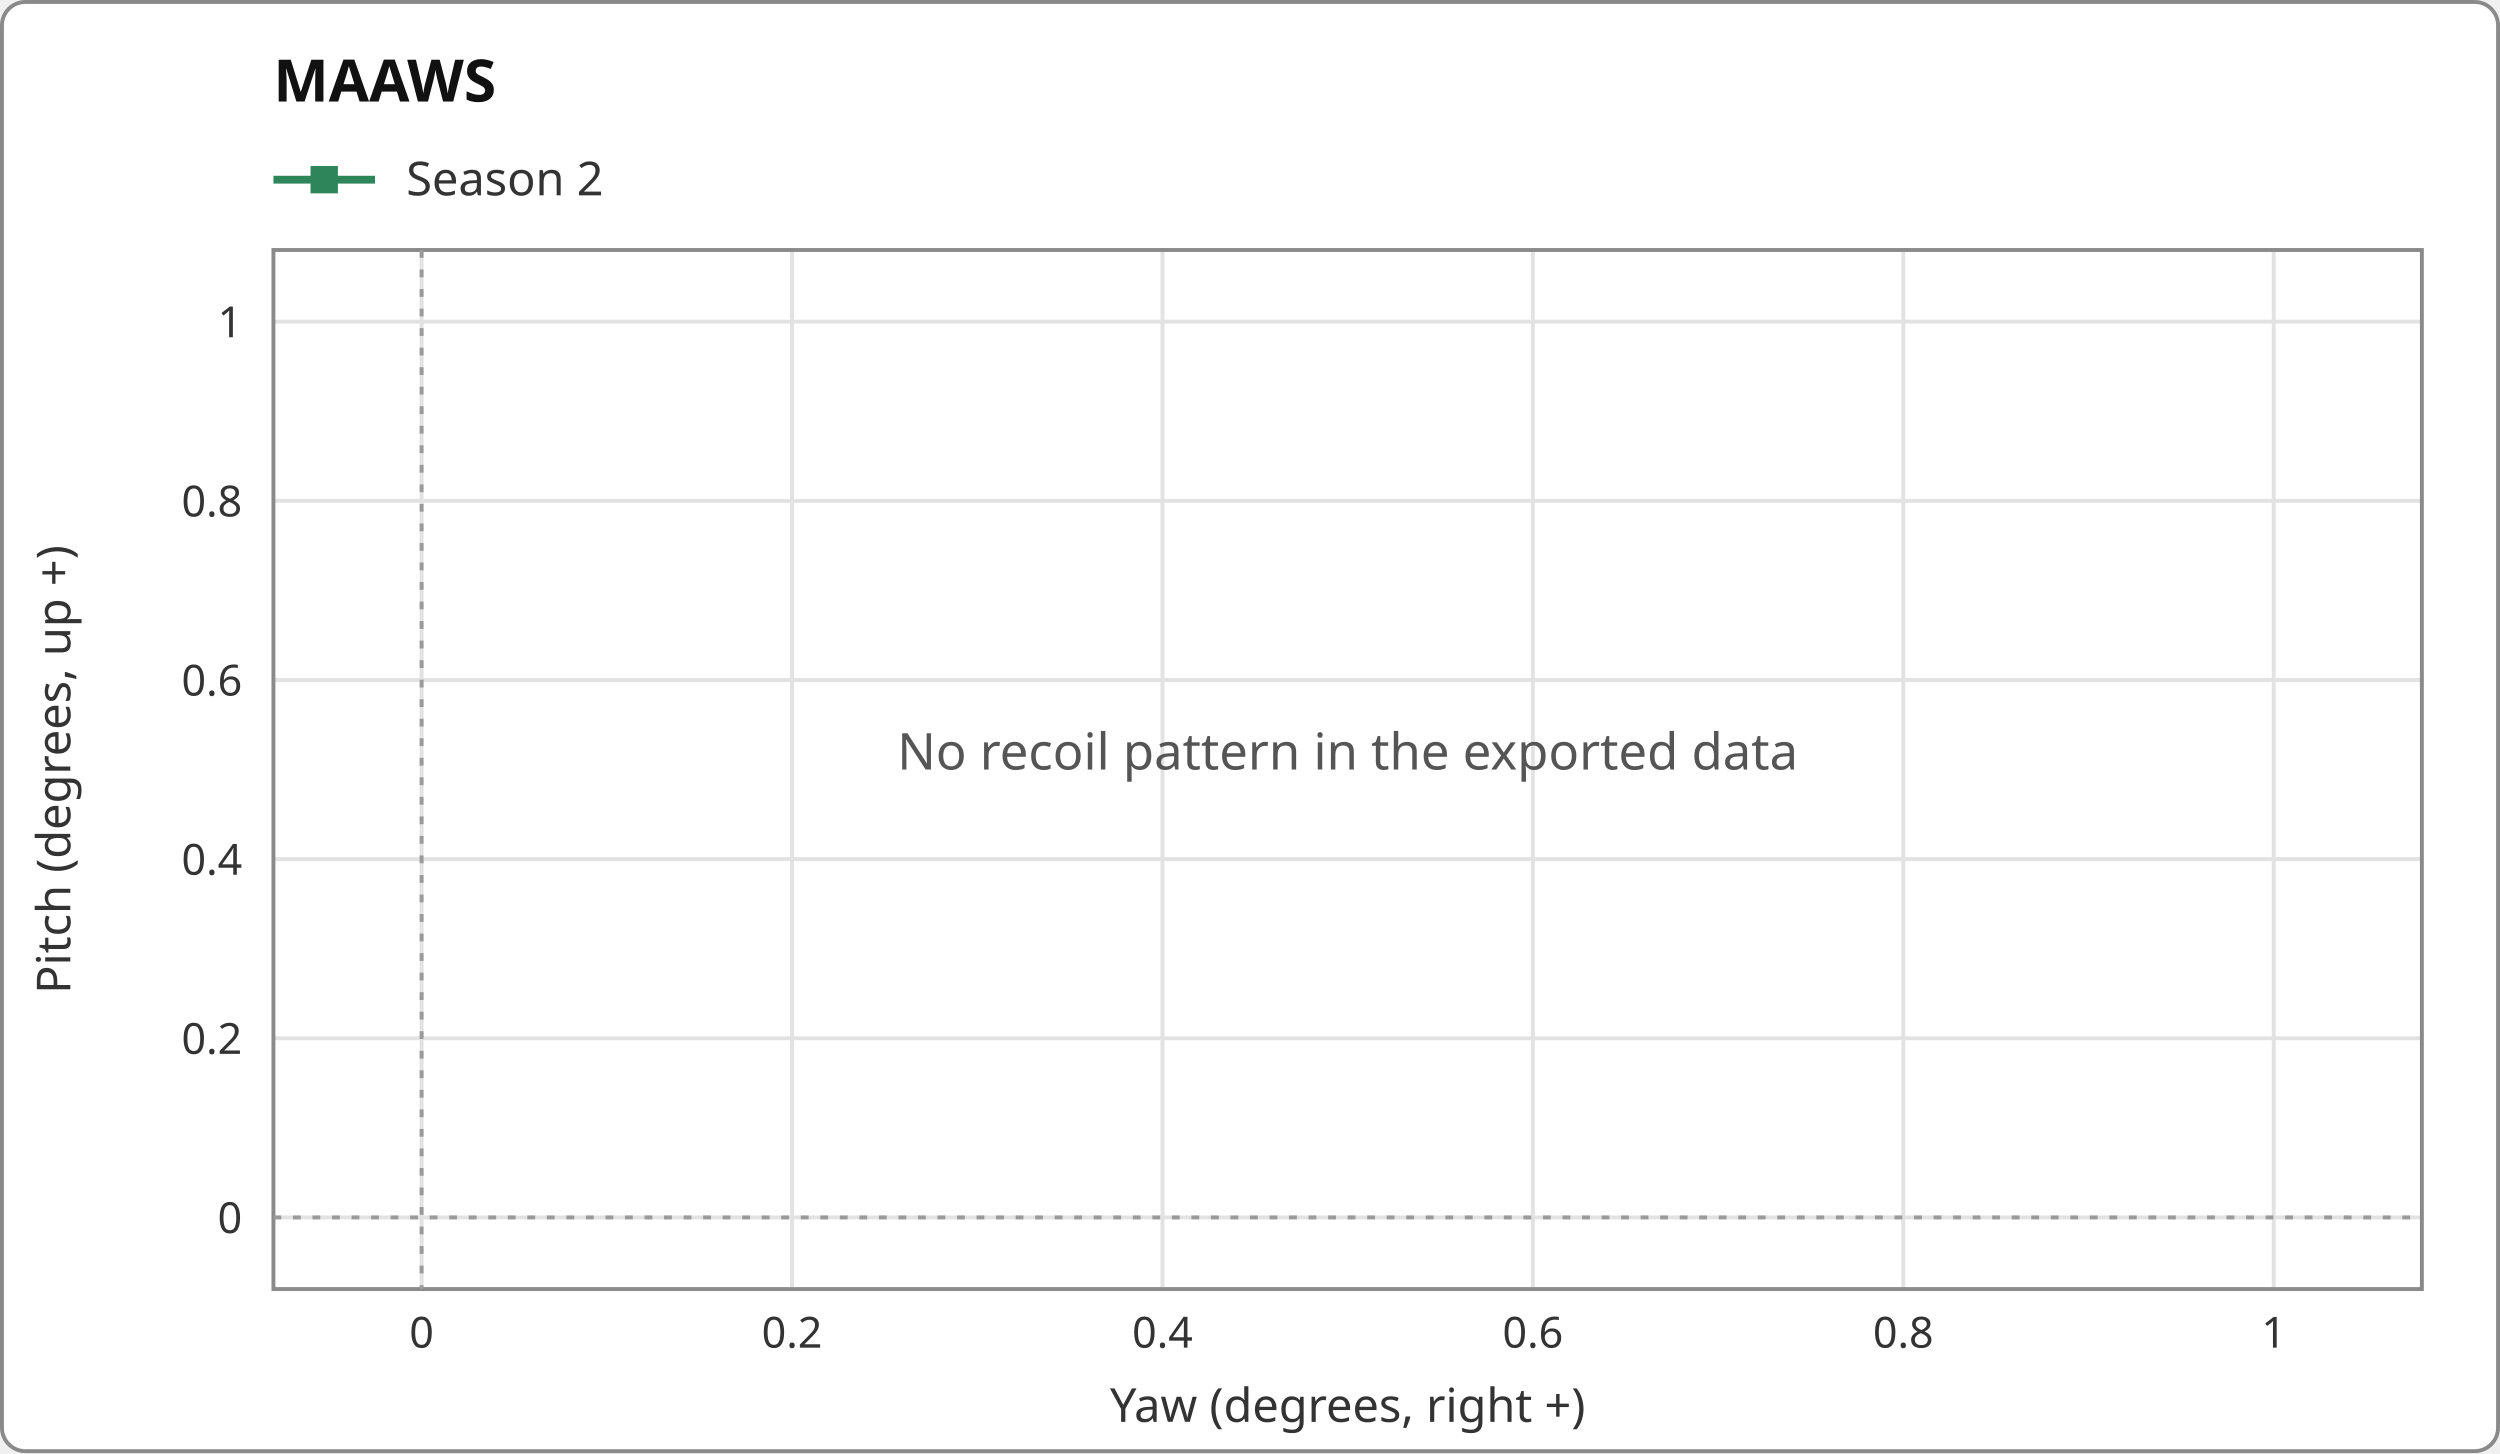
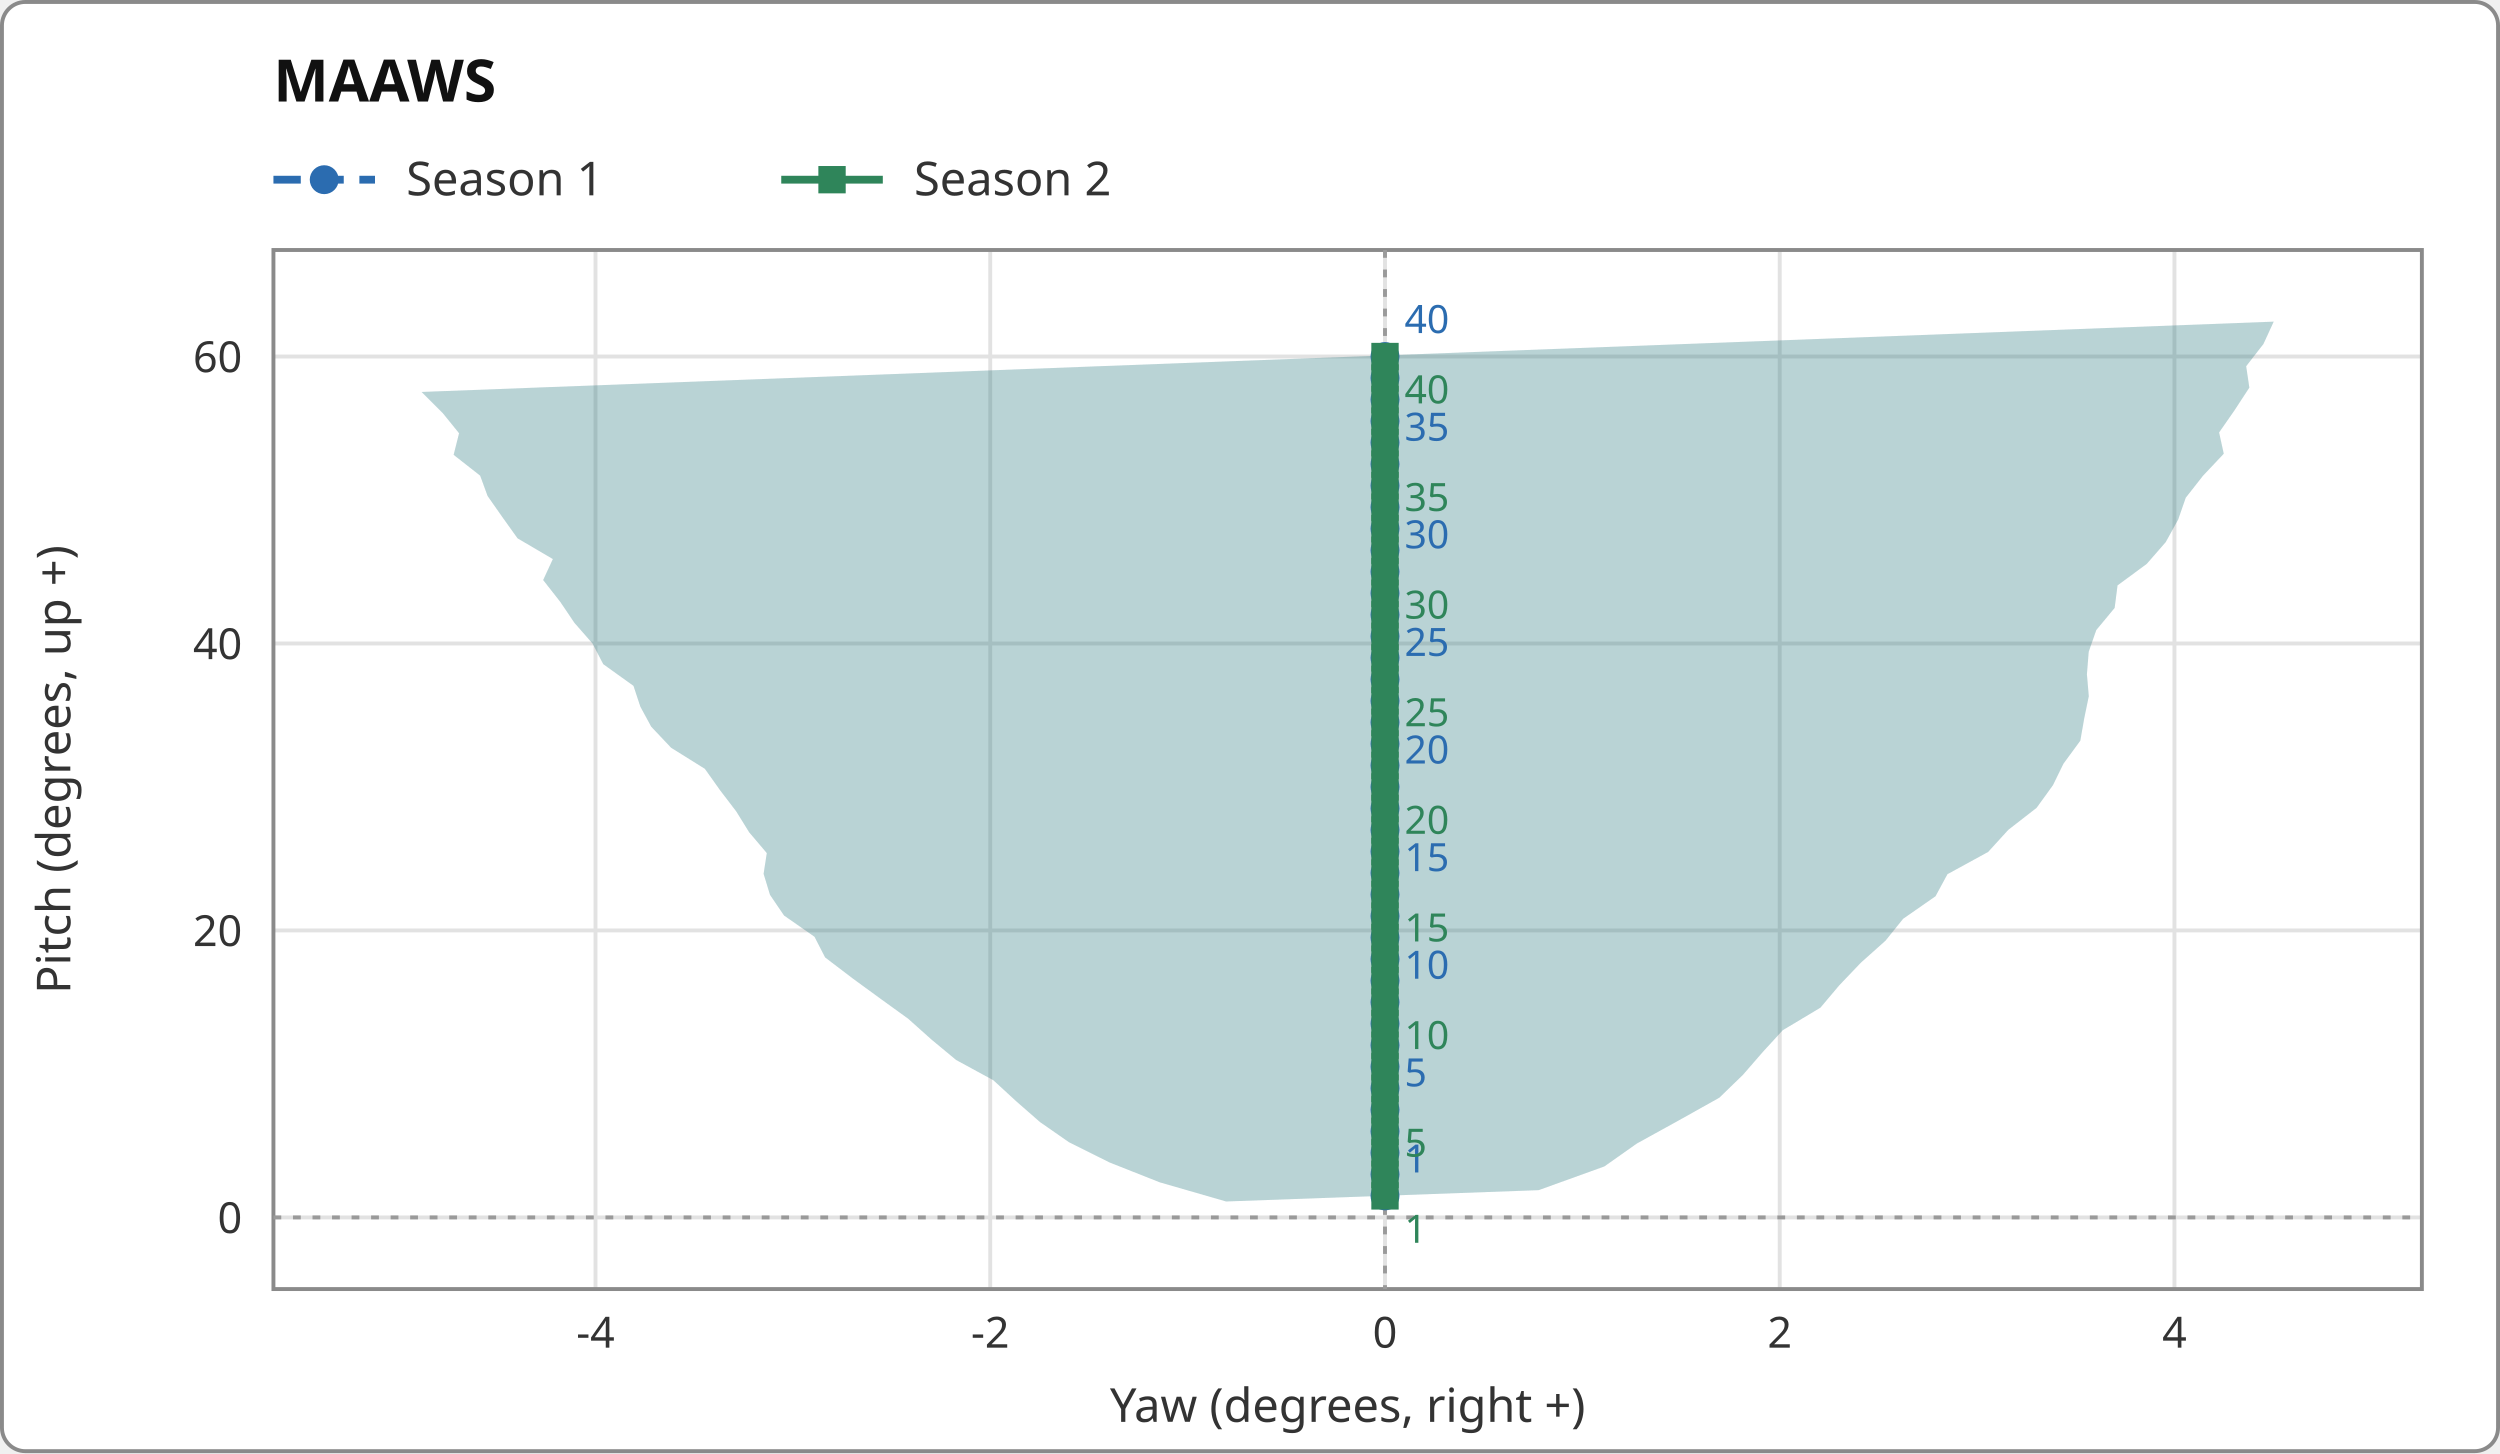
<svg xmlns="http://www.w3.org/2000/svg" width="640" height="372" viewBox="0 0 640 372" role="img" aria-labelledby="t d">
  <style>
.bg{fill:#ffffff;stroke:#8a8a8a;stroke-width:1}
.plot{fill:none;stroke:#8a8a8a;stroke-width:1}
.grid{stroke:#e2e2e2;stroke-width:1}
.axis{stroke:#444;stroke-width:1.2}
.ref{stroke:#9a9a9a;stroke-width:1;stroke-dasharray:2 3}
.tick{font:11px sans-serif;fill:#333}
.lbl{font:12px sans-serif;fill:#333}
.ttl{font:600 15px sans-serif;fill:#111}
.num1{font:10px sans-serif;fill:#2b6cb0}
.num2{font:10px sans-serif;fill:#2f855a}
.note{font:13px sans-serif;fill:#555}
.mk1{stroke:#2b6cb0;fill:#2b6cb0}
.mk2{stroke:#2f855a;fill:#2f855a}
.ln1{fill:none;stroke:#2b6cb0;stroke-width:2;stroke-dasharray:7 4}
.ln2{fill:none;stroke:#2f855a;stroke-width:2}
.band1{fill:#2b6cb0;fill-opacity:.18;stroke:none}
.band2{fill:#2f855a;fill-opacity:.18;stroke:none}
@media (prefers-color-scheme: dark){
.bg{fill:#1c1f24;stroke:#6b7280}
.plot{stroke:#6b7280}
.grid{stroke:#333842}
.axis{stroke:#c9ced6}
.ref{stroke:#7b8190}
.tick,.lbl{fill:#d7dbe2}
.ttl{fill:#f1f3f6}
.note{fill:#aab1bd}
.num1{fill:#63a6e6}
.num2{fill:#68c48f}
.mk1{stroke:#63a6e6;fill:#63a6e6}
.mk2{stroke:#68c48f;fill:#68c48f}
.ln1{stroke:#63a6e6}
.ln2{stroke:#68c48f}
.band1{fill:#63a6e6;fill-opacity:.22}
.band2{fill:#68c48f;fill-opacity:.22}
}
</style>
  <rect class="bg" x="0.5" y="0.5" width="639" height="371" rx="6" />
  <text class="ttl" x="70" y="26">MAAWS</text>
-   <line class="ln2" x1="70" y1="46" x2="96" y2="46" />
-   <rect class="mk2" x="80" y="43" width="6" height="6" />
-   <text class="lbl" x="104" y="50">Season 2</text>
-   <line class="grid" x1="107.93" y1="64" x2="107.93" y2="330" />
-   <text class="tick" x="107.93" y="345" text-anchor="middle">0</text>
-   <line class="grid" x1="202.76" y1="64" x2="202.76" y2="330" />
-   <text class="tick" x="202.76" y="345" text-anchor="middle">0.2</text>
-   <line class="grid" x1="297.59" y1="64" x2="297.59" y2="330" />
-   <text class="tick" x="297.59" y="345" text-anchor="middle">0.4</text>
-   <line class="grid" x1="392.41" y1="64" x2="392.41" y2="330" />
-   <text class="tick" x="392.41" y="345" text-anchor="middle">0.6</text>
-   <line class="grid" x1="487.24" y1="64" x2="487.24" y2="330" />
-   <text class="tick" x="487.24" y="345" text-anchor="middle">0.8</text>
-   <line class="grid" x1="582.07" y1="64" x2="582.07" y2="330" />
-   <text class="tick" x="582.07" y="345" text-anchor="middle">1</text>
+   <line class="ln1" x1="70" y1="46" x2="96" y2="46" />
+   <circle class="mk1" cx="83" cy="46" r="3.2" />
+   <text class="lbl" x="104" y="50">Season 1</text>
+   <line class="ln2" x1="200" y1="46" x2="226" y2="46" />
+   <rect class="mk2" x="210" y="43" width="6" height="6" />
+   <text class="lbl" x="234" y="50">Season 2</text>
+   <line class="grid" x1="152.45" y1="64" x2="152.45" y2="330" />
+   <text class="tick" x="152.45" y="345" text-anchor="middle">-4</text>
+   <line class="grid" x1="253.50" y1="64" x2="253.50" y2="330" />
+   <text class="tick" x="253.50" y="345" text-anchor="middle">-2</text>
+   <line class="grid" x1="354.56" y1="64" x2="354.56" y2="330" />
+   <text class="tick" x="354.56" y="345" text-anchor="middle">0</text>
+   <line class="grid" x1="455.61" y1="64" x2="455.61" y2="330" />
+   <text class="tick" x="455.61" y="345" text-anchor="middle">2</text>
+   <line class="grid" x1="556.66" y1="64" x2="556.66" y2="330" />
+   <text class="tick" x="556.66" y="345" text-anchor="middle">4</text>
  <line class="grid" x1="70" y1="311.66" x2="620" y2="311.66" />
  <text class="tick" x="62" y="315.66" text-anchor="end">0</text>
-   <line class="grid" x1="70" y1="265.79" x2="620" y2="265.79" />
-   <text class="tick" x="62" y="269.79" text-anchor="end">0.2</text>
-   <line class="grid" x1="70" y1="219.93" x2="620" y2="219.93" />
-   <text class="tick" x="62" y="223.93" text-anchor="end">0.4</text>
-   <line class="grid" x1="70" y1="174.07" x2="620" y2="174.07" />
-   <text class="tick" x="62" y="178.07" text-anchor="end">0.6</text>
-   <line class="grid" x1="70" y1="128.21" x2="620" y2="128.21" />
-   <text class="tick" x="62" y="132.21" text-anchor="end">0.8</text>
-   <line class="grid" x1="70" y1="82.34" x2="620" y2="82.34" />
-   <text class="tick" x="62" y="86.34" text-anchor="end">1</text>
+   <line class="grid" x1="70" y1="238.19" x2="620" y2="238.19" />
+   <text class="tick" x="62" y="242.19" text-anchor="end">20</text>
+   <line class="grid" x1="70" y1="164.73" x2="620" y2="164.73" />
+   <text class="tick" x="62" y="168.73" text-anchor="end">40</text>
+   <line class="grid" x1="70" y1="91.27" x2="620" y2="91.27" />
+   <text class="tick" x="62" y="95.27" text-anchor="end">60</text>
  <rect class="plot" x="70" y="64" width="550" height="266" />
-   <line class="ref" x1="107.93" y1="64" x2="107.93" y2="330" />
+   <line class="ref" x1="354.56" y1="64" x2="354.56" y2="330" />
  <line class="ref" x1="70" y1="311.66" x2="620" y2="311.66" />
  <text class="lbl" x="345.0" y="364" text-anchor="middle">Yaw (degrees, right +)</text>
  <text class="lbl" transform="translate(18 197.0) rotate(-90)" text-anchor="middle">Pitch (degrees, up +)</text>
-   <text class="note" x="345.0" y="197.0" text-anchor="middle">No recoil pattern in the exported data</text>
+   <polygon class="band1" points="313.89,307.58 296.88,302.67 284.00,297.57 273.65,292.40 266.26,287.26 260.17,281.94 254.30,276.54 244.76,271.35 238.42,266.09 232.49,260.79 225.32,255.61 218.32,250.50 211.24,245.11 208.51,239.81 200.71,234.37 197.12,229.08 195.48,223.70 196.30,218.39 191.79,213.07 188.49,207.74 184.34,202.30 180.45,196.82 171.81,191.43 166.71,186.03 163.93,180.90 162.17,175.58 154.43,170.02 151.68,164.73 147.04,159.43 143.44,154.09 139.05,148.49 141.53,143.12 132.49,137.81 128.64,132.42 124.82,126.97 122.92,121.77 116.13,116.44 117.52,110.91 113.34,105.75 107.93,100.34 582.07,82.34 579.44,88.06 575.02,93.75 575.83,99.23 572.03,105.05 568.09,110.71 569.28,116.16 563.96,121.80 559.55,127.42 557.61,133.01 554.42,138.79 549.56,144.36 542.09,149.86 541.35,155.63 536.65,161.29 534.71,166.84 534.25,172.60 534.73,178.24 533.57,183.85 532.56,189.62 528.24,195.51 525.56,201.00 521.37,206.80 514.12,212.44 508.97,218.09 498.55,223.79 495.49,229.44 487.21,235.20 482.68,240.82 476.40,246.43 470.86,252.23 466.04,257.95 456.39,263.73 451.29,269.29 446.19,275.16 440.15,281.01 429.77,286.82 419.05,292.73 410.71,298.61 393.89,304.68" />
+   <polygon class="band2" points="313.89,307.58 296.88,302.67 284.00,297.57 273.65,292.40 266.26,287.26 260.17,281.94 254.30,276.54 244.76,271.35 238.42,266.09 232.49,260.79 225.32,255.61 218.32,250.50 211.24,245.11 208.51,239.81 200.71,234.37 197.12,229.08 195.48,223.70 196.30,218.39 191.79,213.07 188.49,207.74 184.34,202.30 180.45,196.82 171.81,191.43 166.71,186.03 163.93,180.90 162.17,175.58 154.43,170.02 151.68,164.73 147.04,159.43 143.44,154.09 139.05,148.49 141.53,143.12 132.49,137.81 128.64,132.42 124.82,126.97 122.92,121.77 116.13,116.44 117.52,110.91 113.34,105.75 107.93,100.34 582.07,82.34 579.44,88.06 575.02,93.75 575.83,99.23 572.03,105.05 568.09,110.71 569.28,116.16 563.96,121.80 559.55,127.42 557.61,133.01 554.42,138.79 549.56,144.36 542.09,149.86 541.35,155.63 536.65,161.29 534.71,166.84 534.25,172.60 534.73,178.24 533.57,183.85 532.56,189.62 528.24,195.51 525.56,201.00 521.37,206.80 514.12,212.44 508.97,218.09 498.55,223.79 495.49,229.44 487.21,235.20 482.68,240.82 476.40,246.43 470.86,252.23 466.04,257.95 456.39,263.73 451.29,269.29 446.19,275.16 440.15,281.01 429.77,286.82 419.05,292.73 410.71,298.61 393.89,304.68" />
+   <polyline class="ln1" points="354.56,306.15 354.56,300.64 354.56,295.13 354.56,289.62 354.56,284.11 354.56,278.60 354.56,273.09 354.56,267.58 354.56,262.07 354.56,256.56 354.56,251.05 354.56,245.54 354.56,240.03 354.56,234.52 354.56,229.01 354.56,223.50 354.56,217.99 354.56,212.48 354.56,206.97 354.56,201.46 354.56,195.95 354.56,190.44 354.56,184.93 354.56,179.43 354.56,173.92 354.56,168.41 354.56,162.90 354.56,157.39 354.56,151.88 354.56,146.37 354.56,140.86 354.56,135.35 354.56,129.84 354.56,124.33 354.56,118.82 354.56,113.31 354.56,107.80 354.56,102.29 354.56,96.78 354.56,91.27" />
+   <circle class="mk1" cx="354.56" cy="306.15" r="3.2" />
+   <text class="num1" x="359.56" y="300.15">1</text>
+   <circle class="mk1" cx="354.56" cy="300.64" r="3.2" />
+   <circle class="mk1" cx="354.56" cy="295.13" r="3.2" />
+   <circle class="mk1" cx="354.56" cy="289.62" r="3.2" />
+   <circle class="mk1" cx="354.56" cy="284.11" r="3.2" />
+   <text class="num1" x="359.56" y="278.11">5</text>
+   <circle class="mk1" cx="354.56" cy="278.60" r="3.2" />
+   <circle class="mk1" cx="354.56" cy="273.09" r="3.2" />
+   <circle class="mk1" cx="354.56" cy="267.58" r="3.2" />
+   <circle class="mk1" cx="354.56" cy="262.07" r="3.2" />
+   <circle class="mk1" cx="354.56" cy="256.56" r="3.2" />
+   <text class="num1" x="359.56" y="250.56">10</text>
+   <circle class="mk1" cx="354.56" cy="251.05" r="3.2" />
+   <circle class="mk1" cx="354.56" cy="245.54" r="3.2" />
+   <circle class="mk1" cx="354.56" cy="240.03" r="3.2" />
+   <circle class="mk1" cx="354.56" cy="234.52" r="3.2" />
+   <circle class="mk1" cx="354.56" cy="229.01" r="3.2" />
+   <text class="num1" x="359.56" y="223.01">15</text>
+   <circle class="mk1" cx="354.56" cy="223.50" r="3.2" />
+   <circle class="mk1" cx="354.56" cy="217.99" r="3.2" />
+   <circle class="mk1" cx="354.56" cy="212.48" r="3.2" />
+   <circle class="mk1" cx="354.56" cy="206.97" r="3.2" />
+   <circle class="mk1" cx="354.56" cy="201.46" r="3.2" />
+   <text class="num1" x="359.56" y="195.46">20</text>
+   <circle class="mk1" cx="354.56" cy="195.95" r="3.2" />
+   <circle class="mk1" cx="354.56" cy="190.44" r="3.2" />
+   <circle class="mk1" cx="354.56" cy="184.93" r="3.2" />
+   <circle class="mk1" cx="354.56" cy="179.43" r="3.2" />
+   <circle class="mk1" cx="354.56" cy="173.92" r="3.2" />
+   <text class="num1" x="359.56" y="167.92">25</text>
+   <circle class="mk1" cx="354.56" cy="168.41" r="3.2" />
+   <circle class="mk1" cx="354.56" cy="162.90" r="3.2" />
+   <circle class="mk1" cx="354.56" cy="157.39" r="3.2" />
+   <circle class="mk1" cx="354.56" cy="151.88" r="3.2" />
+   <circle class="mk1" cx="354.56" cy="146.37" r="3.2" />
+   <text class="num1" x="359.56" y="140.37">30</text>
+   <circle class="mk1" cx="354.56" cy="140.86" r="3.2" />
+   <circle class="mk1" cx="354.56" cy="135.35" r="3.2" />
+   <circle class="mk1" cx="354.56" cy="129.84" r="3.2" />
+   <circle class="mk1" cx="354.56" cy="124.33" r="3.2" />
+   <circle class="mk1" cx="354.56" cy="118.82" r="3.2" />
+   <text class="num1" x="359.56" y="112.82">35</text>
+   <circle class="mk1" cx="354.56" cy="113.31" r="3.2" />
+   <circle class="mk1" cx="354.56" cy="107.80" r="3.2" />
+   <circle class="mk1" cx="354.56" cy="102.29" r="3.2" />
+   <circle class="mk1" cx="354.56" cy="96.78" r="3.2" />
+   <circle class="mk1" cx="354.56" cy="91.27" r="3.2" />
+   <text class="num1" x="359.56" y="85.27">40</text>
+   <polyline class="ln2" points="354.56,306.15 354.56,300.64 354.56,295.13 354.56,289.62 354.56,284.11 354.56,278.60 354.56,273.09 354.56,267.58 354.56,262.07 354.56,256.56 354.56,251.05 354.56,245.54 354.56,240.03 354.56,234.52 354.56,229.01 354.56,223.50 354.56,217.99 354.56,212.48 354.56,206.97 354.56,201.46 354.56,195.95 354.56,190.44 354.56,184.93 354.56,179.43 354.56,173.92 354.56,168.41 354.56,162.90 354.56,157.39 354.56,151.88 354.56,146.37 354.56,140.86 354.56,135.35 354.56,129.84 354.56,124.33 354.56,118.82 354.56,113.31 354.56,107.80 354.56,102.29 354.56,96.78 354.56,91.27" />
+   <rect class="mk2" x="351.56" y="303.15" width="6" height="6" />
+   <text class="num2" x="359.56" y="318.15">1</text>
+   <rect class="mk2" x="351.56" y="297.64" width="6" height="6" />
+   <rect class="mk2" x="351.56" y="292.13" width="6" height="6" />
+   <rect class="mk2" x="351.56" y="286.62" width="6" height="6" />
+   <rect class="mk2" x="351.56" y="281.11" width="6" height="6" />
+   <text class="num2" x="359.56" y="296.11">5</text>
+   <rect class="mk2" x="351.56" y="275.60" width="6" height="6" />
+   <rect class="mk2" x="351.56" y="270.09" width="6" height="6" />
+   <rect class="mk2" x="351.56" y="264.58" width="6" height="6" />
+   <rect class="mk2" x="351.56" y="259.07" width="6" height="6" />
+   <rect class="mk2" x="351.56" y="253.56" width="6" height="6" />
+   <text class="num2" x="359.56" y="268.56">10</text>
+   <rect class="mk2" x="351.56" y="248.05" width="6" height="6" />
+   <rect class="mk2" x="351.56" y="242.54" width="6" height="6" />
+   <rect class="mk2" x="351.56" y="237.03" width="6" height="6" />
+   <rect class="mk2" x="351.56" y="231.52" width="6" height="6" />
+   <rect class="mk2" x="351.56" y="226.01" width="6" height="6" />
+   <text class="num2" x="359.56" y="241.01">15</text>
+   <rect class="mk2" x="351.56" y="220.50" width="6" height="6" />
+   <rect class="mk2" x="351.56" y="214.99" width="6" height="6" />
+   <rect class="mk2" x="351.56" y="209.48" width="6" height="6" />
+   <rect class="mk2" x="351.56" y="203.97" width="6" height="6" />
+   <rect class="mk2" x="351.56" y="198.46" width="6" height="6" />
+   <text class="num2" x="359.56" y="213.46">20</text>
+   <rect class="mk2" x="351.56" y="192.95" width="6" height="6" />
+   <rect class="mk2" x="351.56" y="187.44" width="6" height="6" />
+   <rect class="mk2" x="351.56" y="181.93" width="6" height="6" />
+   <rect class="mk2" x="351.56" y="176.43" width="6" height="6" />
+   <rect class="mk2" x="351.56" y="170.92" width="6" height="6" />
+   <text class="num2" x="359.56" y="185.92">25</text>
+   <rect class="mk2" x="351.56" y="165.41" width="6" height="6" />
+   <rect class="mk2" x="351.56" y="159.90" width="6" height="6" />
+   <rect class="mk2" x="351.56" y="154.39" width="6" height="6" />
+   <rect class="mk2" x="351.56" y="148.88" width="6" height="6" />
+   <rect class="mk2" x="351.56" y="143.37" width="6" height="6" />
+   <text class="num2" x="359.56" y="158.37">30</text>
+   <rect class="mk2" x="351.56" y="137.86" width="6" height="6" />
+   <rect class="mk2" x="351.56" y="132.35" width="6" height="6" />
+   <rect class="mk2" x="351.56" y="126.84" width="6" height="6" />
+   <rect class="mk2" x="351.56" y="121.33" width="6" height="6" />
+   <rect class="mk2" x="351.56" y="115.82" width="6" height="6" />
+   <text class="num2" x="359.56" y="130.82">35</text>
+   <rect class="mk2" x="351.56" y="110.31" width="6" height="6" />
+   <rect class="mk2" x="351.56" y="104.80" width="6" height="6" />
+   <rect class="mk2" x="351.56" y="99.29" width="6" height="6" />
+   <rect class="mk2" x="351.56" y="93.78" width="6" height="6" />
+   <rect class="mk2" x="351.56" y="88.27" width="6" height="6" />
+   <text class="num2" x="359.56" y="103.27">40</text>
</svg>
